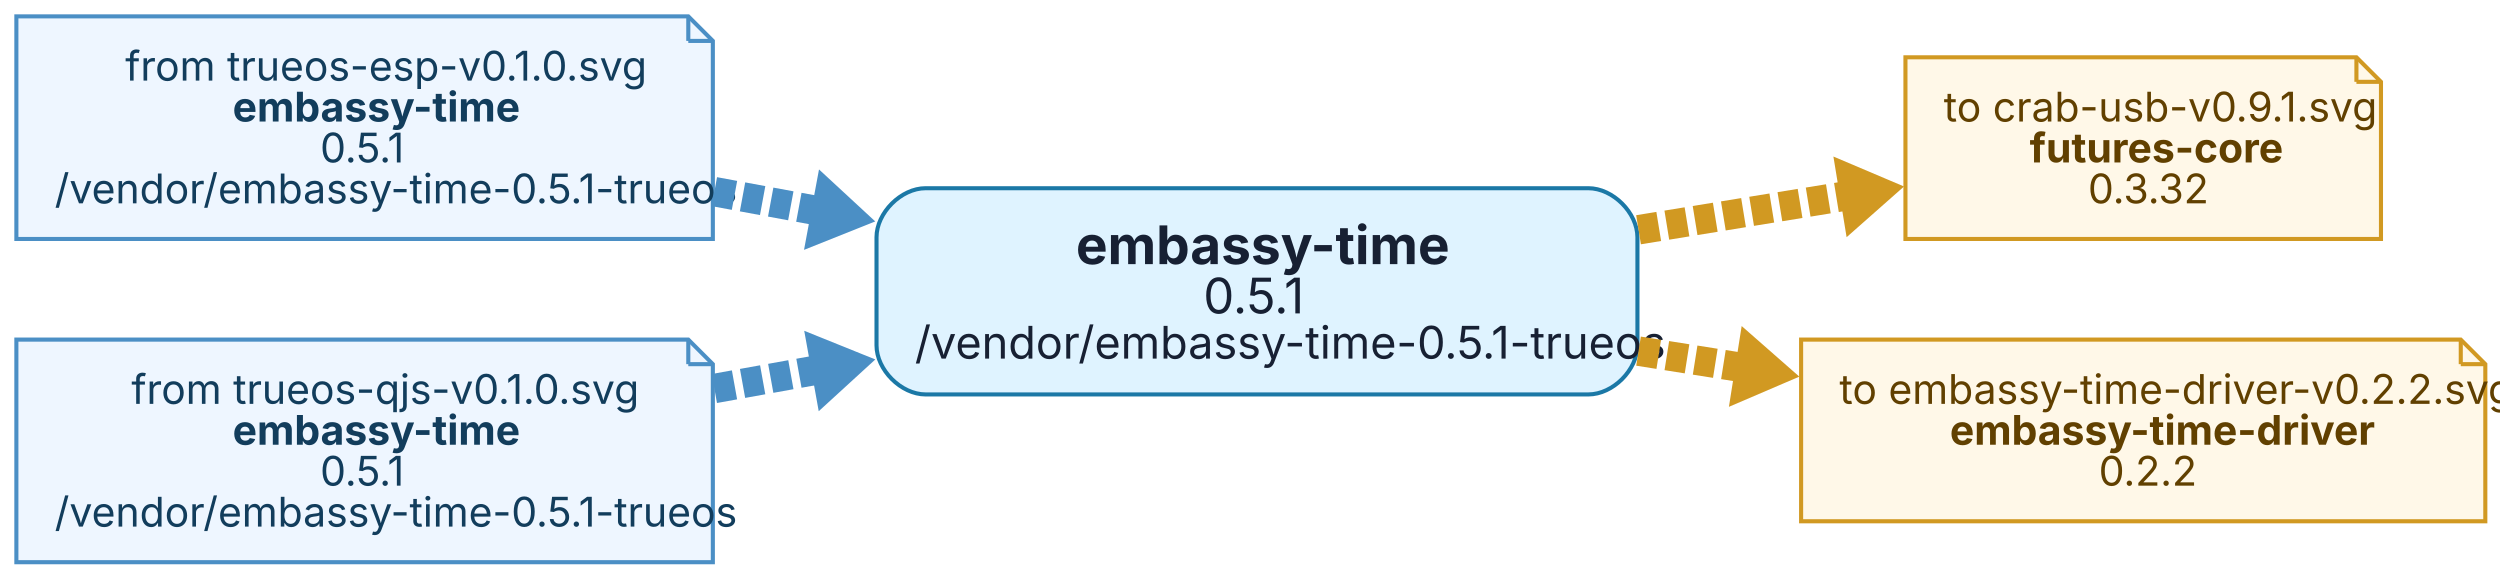
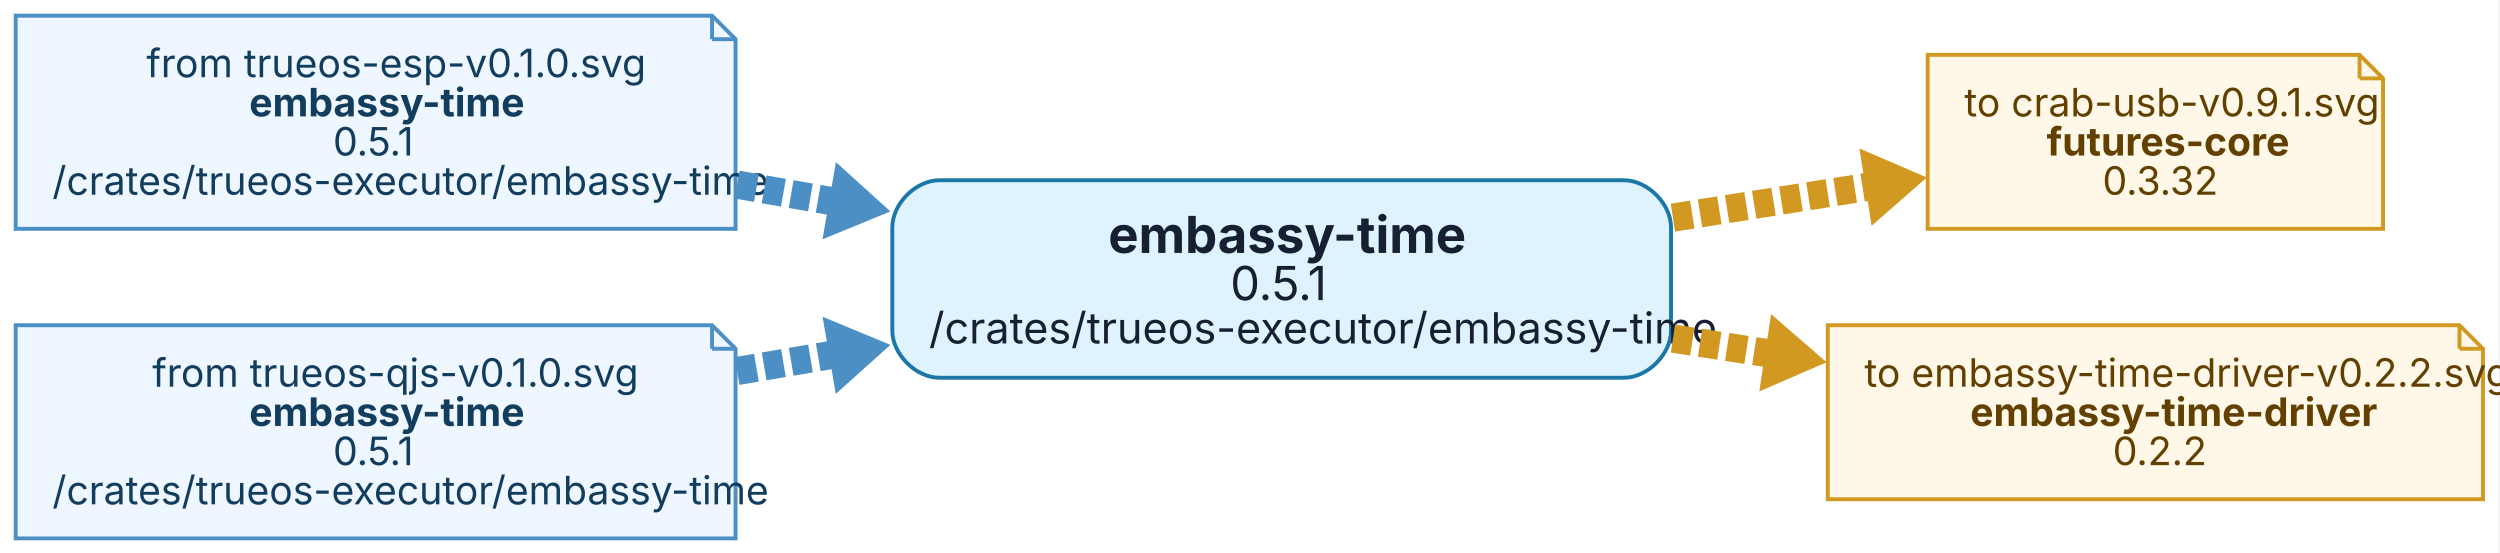
- <svg xmlns="http://www.w3.org/2000/svg" width="611pt" height="141pt" viewBox="0.00 0.00 611.00 141.00">
+ <svg xmlns="http://www.w3.org/2000/svg" width="638pt" height="141pt" viewBox="0.00 0.00 638.00 141.00">
  <g id="graph0" class="graph" transform="scale(1 1) rotate(0) translate(4 137.4)">
-     <polygon fill="white" stroke="none" points="-4,4 -4,-137.4 607.41,-137.4 607.41,4 -4,4" />
+     <polygon fill="white" stroke="none" points="-4,4 -4,-137.4 633.66,-137.4 633.66,4 -4,4" />
    <g id="node1" class="node">
-       <path fill="#dff3ff" stroke="#1b78a6" d="M384.19,-91.4C384.19,-91.4 222.22,-91.4 222.22,-91.4 216.22,-91.4 210.22,-85.4 210.22,-79.4 210.22,-79.4 210.22,-53 210.22,-53 210.22,-47 216.22,-41 222.22,-41 222.22,-41 384.19,-41 384.19,-41 390.19,-41 396.19,-47 396.19,-53 396.19,-53 396.19,-79.4 396.19,-79.4 396.19,-85.4 390.19,-91.4 384.19,-91.4" />
-       <text xml:space="preserve" text-anchor="start" x="258.96" y="-72.85" font-family="Inter,Arial" font-weight="bold" font-size="13.00" fill="#172033">embassy-time</text>
-       <text xml:space="preserve" text-anchor="start" x="290.08" y="-60.8" font-family="Inter,Arial" font-size="12.00" fill="#172033">0.5.1</text>
-       <text xml:space="preserve" text-anchor="start" x="219.58" y="-49.75" font-family="Inter,Arial" font-size="11.00" fill="#172033">/vendor/embassy-time-0.5.1-trueos</text>
+       <path fill="#dff3ff" stroke="#1b78a6" d="M410.44,-91.4C410.44,-91.4 235.72,-91.4 235.72,-91.4 229.72,-91.4 223.72,-85.4 223.72,-79.4 223.72,-79.4 223.72,-53 223.72,-53 223.72,-47 229.72,-41 235.72,-41 235.72,-41 410.44,-41 410.44,-41 416.44,-41 422.44,-47 422.44,-53 422.44,-53 422.44,-79.4 422.44,-79.4 422.44,-85.4 416.44,-91.4 410.44,-91.4" />
+       <text xml:space="preserve" text-anchor="start" x="278.83" y="-72.85" font-family="Inter,Arial" font-weight="bold" font-size="13.00" fill="#172033">embassy-time</text>
+       <text xml:space="preserve" text-anchor="start" x="309.96" y="-60.8" font-family="Inter,Arial" font-size="12.00" fill="#172033">0.5.1</text>
+       <text xml:space="preserve" text-anchor="start" x="233.08" y="-49.75" font-family="Inter,Arial" font-size="11.00" fill="#172033">/crates/trueos-executor/embassy-time</text>
    </g>
    <g id="node2" class="node">
-       <polygon fill="#fff8e8" stroke="#d19922" points="571.91,-123.4 461.69,-123.4 461.69,-79 577.91,-79 577.91,-117.4 571.91,-123.4" />
-       <polyline fill="none" stroke="#d19922" points="571.91,-123.4 571.91,-117.4" />
-       <polyline fill="none" stroke="#d19922" points="577.91,-117.4 571.91,-117.4" />
-       <text xml:space="preserve" text-anchor="start" x="471.05" y="-107.7" font-family="Inter,Arial" font-size="10.00" fill="#614000">to crab-usb-v0.9.1.svg</text>
-       <text xml:space="preserve" text-anchor="start" x="492.05" y="-97.7" font-family="Inter,Arial" font-weight="bold" font-size="10.00" fill="#614000">futures-core</text>
-       <text xml:space="preserve" text-anchor="start" x="506.3" y="-87.7" font-family="Inter,Arial" font-size="10.00" fill="#614000">0.3.32</text>
+       <polygon fill="#fff8e8" stroke="#d19922" points="598.16,-123.4 487.94,-123.4 487.94,-79 604.16,-79 604.16,-117.4 598.16,-123.4" />
+       <polyline fill="none" stroke="#d19922" points="598.16,-123.4 598.16,-117.4" />
+       <polyline fill="none" stroke="#d19922" points="604.16,-117.4 598.16,-117.4" />
+       <text xml:space="preserve" text-anchor="start" x="497.3" y="-107.7" font-family="Inter,Arial" font-size="10.00" fill="#614000">to crab-usb-v0.9.1.svg</text>
+       <text xml:space="preserve" text-anchor="start" x="518.3" y="-97.7" font-family="Inter,Arial" font-weight="bold" font-size="10.00" fill="#614000">futures-core</text>
+       <text xml:space="preserve" text-anchor="start" x="532.55" y="-87.7" font-family="Inter,Arial" font-size="10.00" fill="#614000">0.3.32</text>
    </g>
    <g id="edge1" class="edge">
-       <path fill="none" stroke="#d19922" stroke-width="7.2" stroke-dasharray="5,2" d="M396.46,-81.25C414.19,-84.14 432.49,-87.12 449.35,-89.87" />
-       <polygon fill="#d19922" stroke="#d19922" stroke-width="7.2" points="448.69,-93.28 454.68,-90.74 449.81,-86.44 448.69,-93.28" />
+       <path fill="none" stroke="#d19922" stroke-width="7.2" stroke-dasharray="5,2" d="M422.93,-81.86C440.78,-84.68 459.03,-87.58 475.81,-90.23" />
+       <polygon fill="#d19922" stroke="#d19922" stroke-width="7.2" points="475.09,-93.63 481.06,-91.06 476.17,-86.78 475.09,-93.63" />
    </g>
    <g id="node3" class="node">
-       <polygon fill="#fff8e8" stroke="#d19922" points="597.41,-54.4 436.19,-54.4 436.19,-10 603.41,-10 603.41,-48.4 597.41,-54.4" />
-       <polyline fill="none" stroke="#d19922" points="597.41,-54.4 597.41,-48.4" />
-       <polyline fill="none" stroke="#d19922" points="603.41,-48.4 597.41,-48.4" />
-       <text xml:space="preserve" text-anchor="start" x="445.55" y="-38.7" font-family="Inter,Arial" font-size="10.00" fill="#614000">to embassy-time-driver-v0.2.2.svg</text>
-       <text xml:space="preserve" text-anchor="start" x="472.55" y="-28.7" font-family="Inter,Arial" font-weight="bold" font-size="10.00" fill="#614000">embassy-time-driver</text>
-       <text xml:space="preserve" text-anchor="start" x="508.92" y="-18.7" font-family="Inter,Arial" font-size="10.00" fill="#614000">0.2.2</text>
+       <polygon fill="#fff8e8" stroke="#d19922" points="623.66,-54.4 462.44,-54.4 462.44,-10 629.66,-10 629.66,-48.4 623.66,-54.4" />
+       <polyline fill="none" stroke="#d19922" points="623.66,-54.4 623.66,-48.4" />
+       <polyline fill="none" stroke="#d19922" points="629.66,-48.4 623.66,-48.4" />
+       <text xml:space="preserve" text-anchor="start" x="471.8" y="-38.7" font-family="Inter,Arial" font-size="10.00" fill="#614000">to embassy-time-driver-v0.2.2.svg</text>
+       <text xml:space="preserve" text-anchor="start" x="498.8" y="-28.7" font-family="Inter,Arial" font-weight="bold" font-size="10.00" fill="#614000">embassy-time-driver</text>
+       <text xml:space="preserve" text-anchor="start" x="535.17" y="-18.7" font-family="Inter,Arial" font-size="10.00" fill="#614000">0.2.2</text>
    </g>
    <g id="edge2" class="edge">
-       <path fill="none" stroke="#d19922" stroke-width="7.2" stroke-dasharray="5,2" d="M396.46,-51.58C405.54,-50.14 414.77,-48.68 423.88,-47.24" />
-       <polygon fill="#d19922" stroke="#d19922" stroke-width="7.2" points="424.2,-50.7 429.09,-46.41 423.12,-43.85 424.2,-50.7" />
+       <path fill="none" stroke="#d19922" stroke-width="7.2" stroke-dasharray="5,2" d="M422.93,-50.99C432.04,-49.59 441.26,-48.17 450.33,-46.77" />
+       <polygon fill="#d19922" stroke="#d19922" stroke-width="7.2" points="450.56,-50.24 455.47,-45.98 449.51,-43.4 450.56,-50.24" />
    </g>
    <g id="node4" class="node">
-       <polygon fill="#eef6ff" stroke="#4b8fc5" points="164.22,-133.4 0,-133.4 0,-79 170.22,-79 170.22,-127.4 164.22,-133.4" />
-       <polyline fill="none" stroke="#4b8fc5" points="164.22,-133.4 164.22,-127.4" />
-       <polyline fill="none" stroke="#4b8fc5" points="170.22,-127.4 164.22,-127.4" />
-       <text xml:space="preserve" text-anchor="start" x="26.61" y="-117.7" font-family="Inter,Arial" font-size="10.00" fill="#123d5c">from trueos-esp-v0.1.0.svg</text>
-       <text xml:space="preserve" text-anchor="start" x="52.86" y="-107.7" font-family="Inter,Arial" font-weight="bold" font-size="10.00" fill="#123d5c">embassy-time</text>
-       <text xml:space="preserve" text-anchor="start" x="74.24" y="-97.7" font-family="Inter,Arial" font-size="10.00" fill="#123d5c">0.5.1</text>
-       <text xml:space="preserve" text-anchor="start" x="9.36" y="-87.7" font-family="Inter,Arial" font-size="10.00" fill="#123d5c">/vendor/embassy-time-0.5.1-trueos</text>
+       <polygon fill="#eef6ff" stroke="#4b8fc5" points="177.72,-133.4 0,-133.4 0,-79 183.72,-79 183.72,-127.4 177.72,-133.4" />
+       <polyline fill="none" stroke="#4b8fc5" points="177.72,-133.4 177.72,-127.4" />
+       <polyline fill="none" stroke="#4b8fc5" points="183.72,-127.4 177.72,-127.4" />
+       <text xml:space="preserve" text-anchor="start" x="33.36" y="-117.7" font-family="Inter,Arial" font-size="10.00" fill="#123d5c">from trueos-esp-v0.1.0.svg</text>
+       <text xml:space="preserve" text-anchor="start" x="59.61" y="-107.7" font-family="Inter,Arial" font-weight="bold" font-size="10.00" fill="#123d5c">embassy-time</text>
+       <text xml:space="preserve" text-anchor="start" x="80.99" y="-97.7" font-family="Inter,Arial" font-size="10.00" fill="#123d5c">0.5.1</text>
+       <text xml:space="preserve" text-anchor="start" x="9.36" y="-87.7" font-family="Inter,Arial" font-size="10.00" fill="#123d5c">/crates/trueos-executor/embassy-time</text>
    </g>
    <g id="edge3" class="edge">
-       <path fill="none" stroke="#4b8fc5" stroke-width="7.2" stroke-dasharray="5,2" d="M170.59,-90.56C179.56,-88.9 188.76,-87.2 197.92,-85.5" />
-       <polygon fill="#4b8fc5" stroke="#4b8fc5" stroke-width="7.2" points="198.51,-88.92 203.28,-84.51 197.24,-82.1 198.51,-88.92" />
+       <path fill="none" stroke="#4b8fc5" stroke-width="7.2" stroke-dasharray="5,2" d="M184.11,-90.28C193.05,-88.72 202.19,-87.12 211.3,-85.53" />
+       <polygon fill="#4b8fc5" stroke="#4b8fc5" stroke-width="7.2" points="211.76,-88.97 216.58,-84.61 210.57,-82.14 211.76,-88.97" />
    </g>
    <g id="node5" class="node">
-       <polygon fill="#eef6ff" stroke="#4b8fc5" points="164.22,-54.4 0,-54.4 0,0 170.22,0 170.22,-48.4 164.22,-54.4" />
-       <polyline fill="none" stroke="#4b8fc5" points="164.22,-54.4 164.22,-48.4" />
-       <polyline fill="none" stroke="#4b8fc5" points="170.22,-48.4 164.22,-48.4" />
-       <text xml:space="preserve" text-anchor="start" x="28.11" y="-38.7" font-family="Inter,Arial" font-size="10.00" fill="#123d5c">from trueos-qjs-v0.1.0.svg</text>
-       <text xml:space="preserve" text-anchor="start" x="52.86" y="-28.7" font-family="Inter,Arial" font-weight="bold" font-size="10.00" fill="#123d5c">embassy-time</text>
-       <text xml:space="preserve" text-anchor="start" x="74.24" y="-18.7" font-family="Inter,Arial" font-size="10.00" fill="#123d5c">0.5.1</text>
-       <text xml:space="preserve" text-anchor="start" x="9.36" y="-8.7" font-family="Inter,Arial" font-size="10.00" fill="#123d5c">/vendor/embassy-time-0.5.1-trueos</text>
+       <polygon fill="#eef6ff" stroke="#4b8fc5" points="177.72,-54.4 0,-54.4 0,0 183.72,0 183.72,-48.4 177.72,-54.4" />
+       <polyline fill="none" stroke="#4b8fc5" points="177.72,-54.4 177.72,-48.4" />
+       <polyline fill="none" stroke="#4b8fc5" points="183.72,-48.4 177.72,-48.4" />
+       <text xml:space="preserve" text-anchor="start" x="34.86" y="-38.7" font-family="Inter,Arial" font-size="10.00" fill="#123d5c">from trueos-qjs-v0.1.0.svg</text>
+       <text xml:space="preserve" text-anchor="start" x="59.61" y="-28.7" font-family="Inter,Arial" font-weight="bold" font-size="10.00" fill="#123d5c">embassy-time</text>
+       <text xml:space="preserve" text-anchor="start" x="80.99" y="-18.7" font-family="Inter,Arial" font-size="10.00" fill="#123d5c">0.5.1</text>
+       <text xml:space="preserve" text-anchor="start" x="9.36" y="-8.7" font-family="Inter,Arial" font-size="10.00" fill="#123d5c">/crates/trueos-executor/embassy-time</text>
    </g>
    <g id="edge4" class="edge">
-       <path fill="none" stroke="#4b8fc5" stroke-width="7.2" stroke-dasharray="5,2" d="M170.59,-42.45C179.56,-44.07 188.76,-45.73 197.92,-47.38" />
-       <polygon fill="#4b8fc5" stroke="#4b8fc5" stroke-width="7.2" points="197.25,-50.78 203.28,-48.35 198.48,-43.96 197.25,-50.78" />
+       <path fill="none" stroke="#4b8fc5" stroke-width="7.2" stroke-dasharray="5,2" d="M184.11,-42.73C193.05,-44.25 202.19,-45.8 211.3,-47.35" />
+       <polygon fill="#4b8fc5" stroke="#4b8fc5" stroke-width="7.2" points="210.57,-50.74 216.58,-48.25 211.74,-43.91 210.57,-50.74" />
    </g>
  </g>
</svg>
